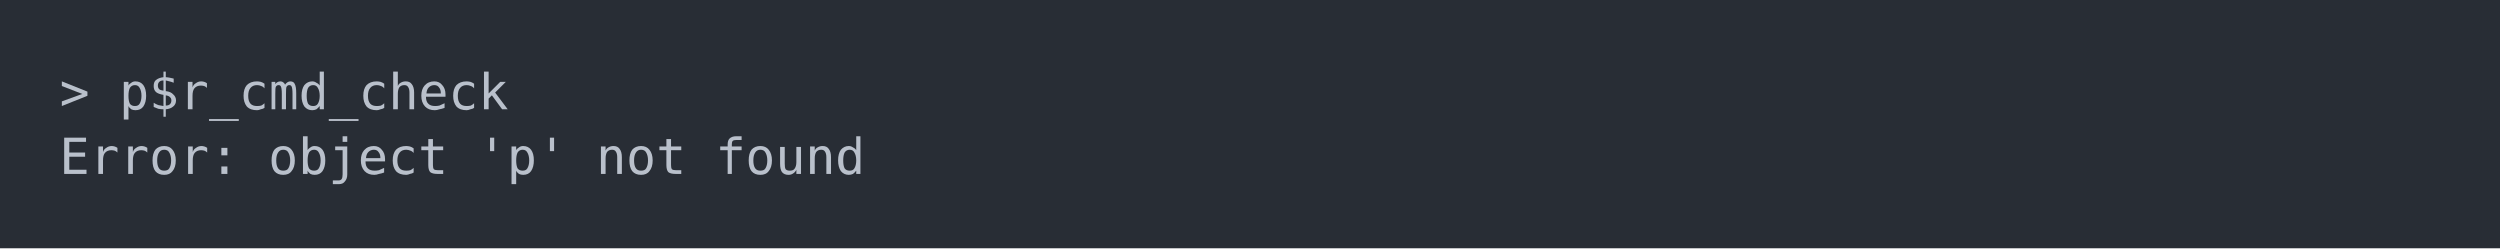
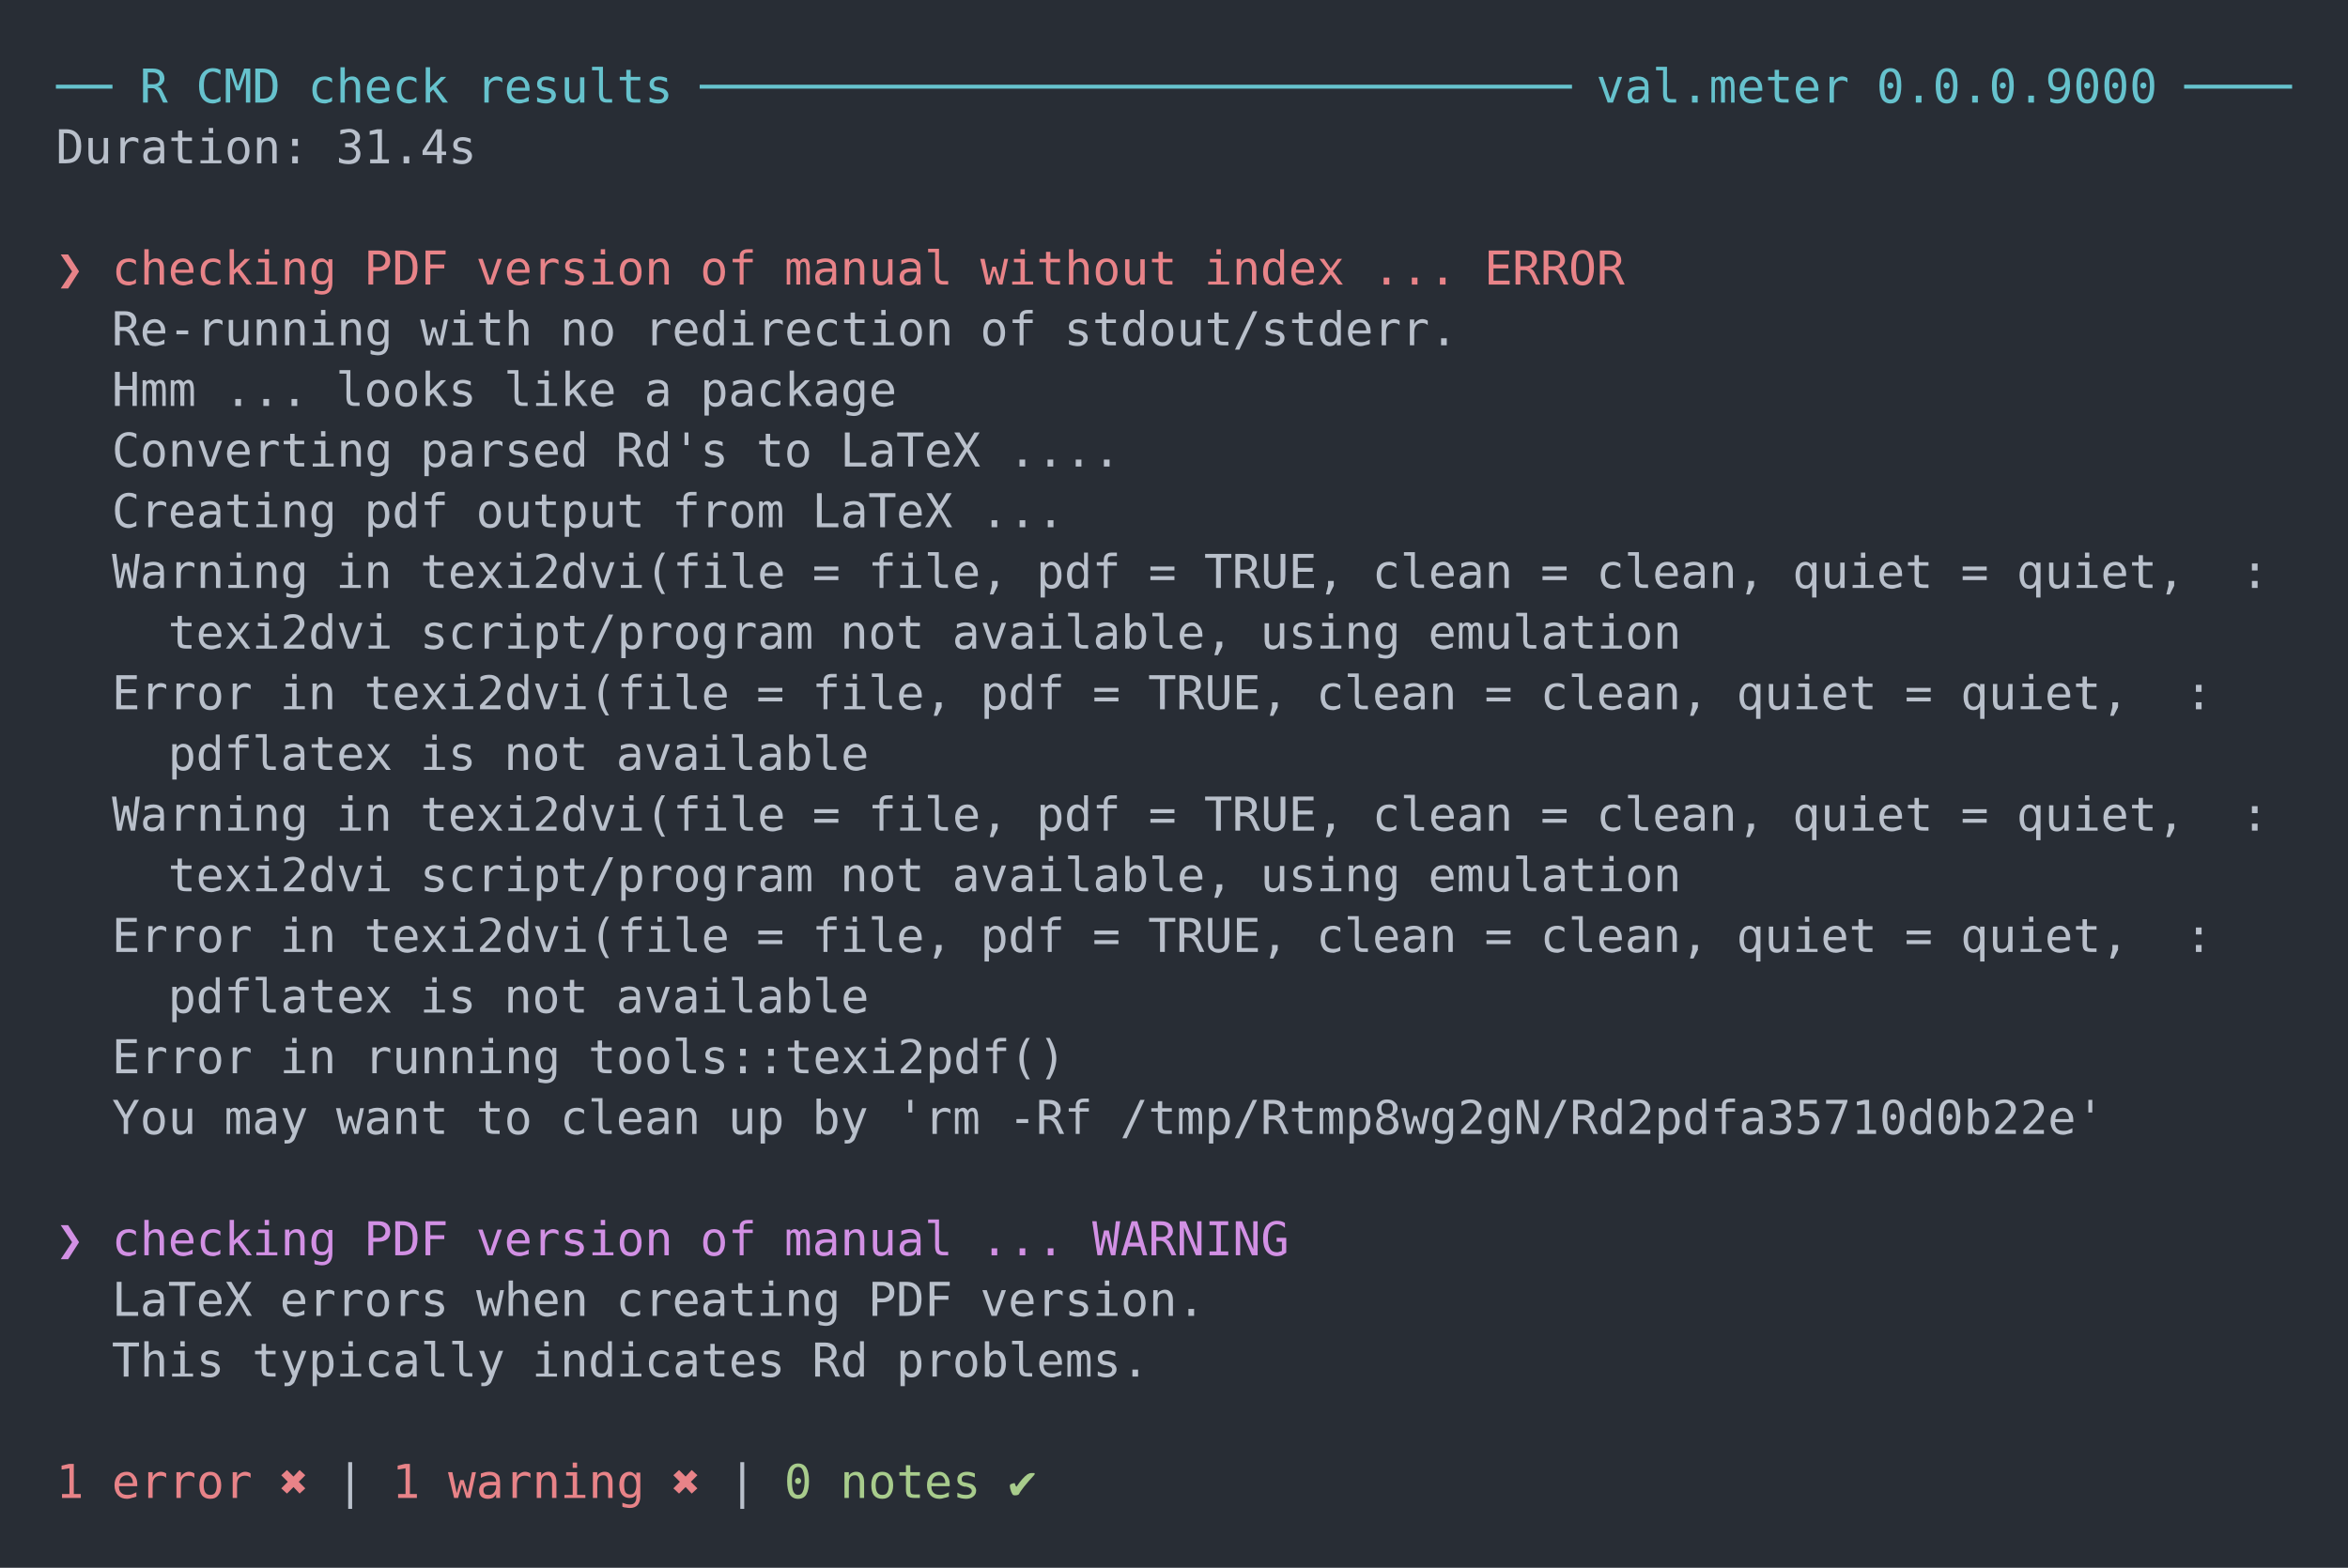
- <svg xmlns="http://www.w3.org/2000/svg" xmlns:xlink="http://www.w3.org/1999/xlink" width="840" height="83.42">
-   <rect width="840" height="83.42" rx="0" ry="0" class="a" />
-   <svg height="43.42" viewBox="0 0 80 4.342" width="800" x="20" y="20">
-     <style>.a{fill:rgb(40,45,53)}.b{font-family:'Fira Code',Monaco,Consolas,Menlo,'Bitstream Vera Sans Mono','Powerline Symbols',monospace}.c{fill:transparent}.d{fill:rgb(185,192,203);white-space:pre}</style>
+ <svg xmlns="http://www.w3.org/2000/svg" xmlns:xlink="http://www.w3.org/1999/xlink" width="840" height="561.04">
+   <rect width="840" height="561.04" rx="0" ry="0" class="a" />
+   <svg height="521.04" viewBox="0 0 80 52.104" width="800" x="20" y="20">
+     <style>.a{fill:rgb(40,45,53)}.b{font-family:'Fira Code',Monaco,Consolas,Menlo,'Bitstream Vera Sans Mono','Powerline Symbols',monospace}.c{fill:rgb(185,192,203);white-space:pre}.d{fill:transparent}.e{fill:rgb(102,194,205);white-space:pre}.f{fill:rgb(232,131,136);white-space:pre}.g{fill:rgb(210,144,228);white-space:pre}.h{fill:rgb(168,204,140);white-space:pre}</style>
    <g font-family="'Fira Code',Monaco,Consolas,Menlo,'Bitstream Vera Sans Mono','Powerline Symbols',monospace" font-size="1.67" class="b">
      <defs>
+         <symbol id="1">
+           <text font-size="1.67" x="2.004" y="1.67" class="c">Warning</text>
+           <text font-size="1.67" x="10.02" y="1.67" class="c">in</text>
+           <text font-size="1.67" x="13.026" y="1.67" class="c">texi2dvi(file</text>
+           <text font-size="1.67" x="27.054" y="1.67" class="c">=</text>
+           <text font-size="1.67" x="29.058" y="1.67" class="c">file,</text>
+           <text font-size="1.67" x="35.07" y="1.67" class="c">pdf</text>
+           <text font-size="1.67" x="39.078" y="1.67" class="c">=</text>
+           <text font-size="1.67" x="41.082" y="1.67" class="c">TRUE,</text>
+           <text font-size="1.67" x="47.094" y="1.67" class="c">clean</text>
+           <text font-size="1.67" x="53.106" y="1.67" class="c">=</text>
+           <text font-size="1.67" x="55.11" y="1.67" class="c">clean,</text>
+           <text font-size="1.67" x="62.124" y="1.67" class="c">quiet</text>
+           <text font-size="1.67" x="68.136" y="1.67" class="c">=</text>
+           <text font-size="1.67" x="70.14" y="1.67" class="c">quiet,</text>
+           <text font-size="1.67" x="78.156" y="1.67" class="c">:</text>
+         </symbol>
+         <symbol id="2">
+           <text font-size="1.67" x="4.008" y="1.67" class="c">texi2dvi</text>
+           <text font-size="1.67" x="13.026" y="1.67" class="c">script/program</text>
+           <text font-size="1.67" x="28.056" y="1.67" class="c">not</text>
+           <text font-size="1.67" x="32.064" y="1.67" class="c">available,</text>
+           <text font-size="1.67" x="43.086" y="1.67" class="c">using</text>
+           <text font-size="1.67" x="49.098" y="1.67" class="c">emulation</text>
+         </symbol>
+         <symbol id="3">
+           <text font-size="1.67" x="2.004" y="1.67" class="c">Error</text>
+           <text font-size="1.67" x="8.016" y="1.67" class="c">in</text>
+           <text font-size="1.67" x="11.022" y="1.67" class="c">texi2dvi(file</text>
+           <text font-size="1.67" x="25.05" y="1.67" class="c">=</text>
+           <text font-size="1.67" x="27.054" y="1.67" class="c">file,</text>
+           <text font-size="1.67" x="33.066" y="1.67" class="c">pdf</text>
+           <text font-size="1.67" x="37.074" y="1.67" class="c">=</text>
+           <text font-size="1.67" x="39.078" y="1.67" class="c">TRUE,</text>
+           <text font-size="1.67" x="45.09" y="1.67" class="c">clean</text>
+           <text font-size="1.67" x="51.102" y="1.67" class="c">=</text>
+           <text font-size="1.67" x="53.106" y="1.67" class="c">clean,</text>
+           <text font-size="1.67" x="60.12" y="1.67" class="c">quiet</text>
+           <text font-size="1.67" x="66.132" y="1.67" class="c">=</text>
+           <text font-size="1.67" x="68.136" y="1.67" class="c">quiet,</text>
+           <text font-size="1.67" x="76.152" y="1.67" class="c">:</text>
+         </symbol>
+         <symbol id="4">
+           <text font-size="1.67" x="4.008" y="1.67" class="c">pdflatex</text>
+           <text font-size="1.67" x="13.026" y="1.67" class="c">is</text>
+           <text font-size="1.67" x="16.032" y="1.67" class="c">not</text>
+           <text font-size="1.67" x="20.04" y="1.67" class="c">available</text>
+         </symbol>
        <symbol id="a">
-           <rect height="2" width="80" x="0" y="0" class="c" />
+           <rect height="24" width="80" x="0" y="0" class="d" />
        </symbol>
      </defs>
-       <rect height="4.342" width="80" class="a" />
+       <rect height="52.104" width="80" class="a" />
      <svg x="0" y="0" width="80">
        <svg x="0">
          <use xlink:href="#a" />
-           <text font-size="1.67" x="0" y="1.67" class="d">&gt;</text>
-           <text font-size="1.67" x="2.004" y="1.67" class="d">p$r_cmd_check</text>
-           <text font-size="1.67" x="0" y="3.841" class="d">Error:</text>
-           <text font-size="1.67" x="7.014" y="3.841" class="d">object</text>
-           <text font-size="1.67" x="14.028" y="3.841" class="d">'p'</text>
-           <text font-size="1.67" x="18.036" y="3.841" class="d">not</text>
-           <text font-size="1.67" x="22.044" y="3.841" class="d">found</text>
+           <text font-size="1.67" x="0" y="1.67" class="e">──</text>
+           <text font-size="1.67" x="3.006" y="1.67" class="e">R</text>
+           <text font-size="1.67" x="5.01" y="1.67" class="e">CMD</text>
+           <text font-size="1.67" x="9.018" y="1.67" class="e">check</text>
+           <text font-size="1.67" x="15.03" y="1.67" class="e">results</text>
+           <text font-size="1.67" x="23.046" y="1.67" class="e">───────────────────────────────</text>
+           <text font-size="1.67" x="55.11" y="1.67" class="e">val.meter</text>
+           <text font-size="1.67" x="65.13" y="1.67" class="e">0.0.0.9000</text>
+           <text font-size="1.67" x="76.152" y="1.67" class="e">────</text>
+           <text font-size="1.67" x="0" y="3.841" class="c">Duration:</text>
+           <text font-size="1.67" x="10.02" y="3.841" class="c">31.4s</text>
+           <text font-size="1.67" x="0" y="8.183" class="f">❯</text>
+           <text font-size="1.67" x="2.004" y="8.183" class="f">checking</text>
+           <text font-size="1.67" x="11.022" y="8.183" class="f">PDF</text>
+           <text font-size="1.67" x="15.03" y="8.183" class="f">version</text>
+           <text font-size="1.67" x="23.046" y="8.183" class="f">of</text>
+           <text font-size="1.67" x="26.052" y="8.183" class="f">manual</text>
+           <text font-size="1.67" x="33.066" y="8.183" class="f">without</text>
+           <text font-size="1.67" x="41.082" y="8.183" class="f">index</text>
+           <text font-size="1.67" x="47.094" y="8.183" class="f">...</text>
+           <text font-size="1.67" x="51.102" y="8.183" class="f">ERROR</text>
+           <text font-size="1.67" x="2.004" y="10.354" class="c">Re-running</text>
+           <text font-size="1.67" x="13.026" y="10.354" class="c">with</text>
+           <text font-size="1.67" x="18.036" y="10.354" class="c">no</text>
+           <text font-size="1.67" x="21.042" y="10.354" class="c">redirection</text>
+           <text font-size="1.67" x="33.066" y="10.354" class="c">of</text>
+           <text font-size="1.67" x="36.072" y="10.354" class="c">stdout/stderr.</text>
+           <text font-size="1.67" x="2.004" y="12.525" class="c">Hmm</text>
+           <text font-size="1.67" x="6.012" y="12.525" class="c">...</text>
+           <text font-size="1.67" x="10.02" y="12.525" class="c">looks</text>
+           <text font-size="1.67" x="16.032" y="12.525" class="c">like</text>
+           <text font-size="1.67" x="21.042" y="12.525" class="c">a</text>
+           <text font-size="1.67" x="23.046" y="12.525" class="c">package</text>
+           <text font-size="1.67" x="2.004" y="14.696" class="c">Converting</text>
+           <text font-size="1.67" x="13.026" y="14.696" class="c">parsed</text>
+           <text font-size="1.67" x="20.04" y="14.696" class="c">Rd's</text>
+           <text font-size="1.67" x="25.05" y="14.696" class="c">to</text>
+           <text font-size="1.67" x="28.056" y="14.696" class="c">LaTeX</text>
+           <text font-size="1.67" x="34.068" y="14.696" class="c">....</text>
+           <text font-size="1.67" x="2.004" y="16.867" class="c">Creating</text>
+           <text font-size="1.67" x="11.022" y="16.867" class="c">pdf</text>
+           <text font-size="1.67" x="15.03" y="16.867" class="c">output</text>
+           <text font-size="1.67" x="22.044" y="16.867" class="c">from</text>
+           <text font-size="1.67" x="27.054" y="16.867" class="c">LaTeX</text>
+           <text font-size="1.67" x="33.066" y="16.867" class="c">...</text>
+           <use xlink:href="#1" y="17.368" />
+           <use xlink:href="#2" y="19.539" />
+           <use xlink:href="#3" y="21.71" />
+           <use xlink:href="#4" y="23.881" />
+           <use xlink:href="#1" y="26.052" />
+           <use xlink:href="#2" y="28.223" />
+           <use xlink:href="#3" y="30.394" />
+           <use xlink:href="#4" y="32.565" />
+           <text font-size="1.67" x="2.004" y="36.406" class="c">Error</text>
+           <text font-size="1.67" x="8.016" y="36.406" class="c">in</text>
+           <text font-size="1.67" x="11.022" y="36.406" class="c">running</text>
+           <text font-size="1.67" x="19.038" y="36.406" class="c">tools::texi2pdf()</text>
+           <text font-size="1.67" x="2.004" y="38.577" class="c">You</text>
+           <text font-size="1.67" x="6.012" y="38.577" class="c">may</text>
+           <text font-size="1.67" x="10.02" y="38.577" class="c">want</text>
+           <text font-size="1.67" x="15.03" y="38.577" class="c">to</text>
+           <text font-size="1.67" x="18.036" y="38.577" class="c">clean</text>
+           <text font-size="1.67" x="24.048" y="38.577" class="c">up</text>
+           <text font-size="1.67" x="27.054" y="38.577" class="c">by</text>
+           <text font-size="1.67" x="30.06" y="38.577" class="c">'rm</text>
+           <text font-size="1.67" x="34.068" y="38.577" class="c">-Rf</text>
+           <text font-size="1.67" x="38.076" y="38.577" class="c">/tmp/Rtmp8wg2gN/Rd2pdfa35710d0b22e'</text>
+           <text font-size="1.67" x="0" y="42.919" class="g">❯</text>
+           <text font-size="1.67" x="2.004" y="42.919" class="g">checking</text>
+           <text font-size="1.67" x="11.022" y="42.919" class="g">PDF</text>
+           <text font-size="1.67" x="15.03" y="42.919" class="g">version</text>
+           <text font-size="1.67" x="23.046" y="42.919" class="g">of</text>
+           <text font-size="1.67" x="26.052" y="42.919" class="g">manual</text>
+           <text font-size="1.67" x="33.066" y="42.919" class="g">...</text>
+           <text font-size="1.67" x="37.074" y="42.919" class="g">WARNING</text>
+           <text font-size="1.67" x="2.004" y="45.09" class="c">LaTeX</text>
+           <text font-size="1.67" x="8.016" y="45.09" class="c">errors</text>
+           <text font-size="1.67" x="15.03" y="45.09" class="c">when</text>
+           <text font-size="1.67" x="20.04" y="45.09" class="c">creating</text>
+           <text font-size="1.67" x="29.058" y="45.09" class="c">PDF</text>
+           <text font-size="1.67" x="33.066" y="45.09" class="c">version.</text>
+           <text font-size="1.67" x="2.004" y="47.261" class="c">This</text>
+           <text font-size="1.67" x="7.014" y="47.261" class="c">typically</text>
+           <text font-size="1.67" x="17.034" y="47.261" class="c">indicates</text>
+           <text font-size="1.67" x="27.054" y="47.261" class="c">Rd</text>
+           <text font-size="1.67" x="30.06" y="47.261" class="c">problems.</text>
+           <text font-size="1.67" x="0" y="51.603" class="f">1</text>
+           <text font-size="1.67" x="2.004" y="51.603" class="f">error</text>
+           <text font-size="1.67" x="8.016" y="51.603" class="f">✖</text>
+           <text font-size="1.67" x="10.02" y="51.603" class="c">|</text>
+           <text font-size="1.67" x="12.024" y="51.603" class="f">1</text>
+           <text font-size="1.67" x="14.028" y="51.603" class="f">warning</text>
+           <text font-size="1.67" x="22.044" y="51.603" class="f">✖</text>
+           <text font-size="1.67" x="24.048" y="51.603" class="c">|</text>
+           <text font-size="1.67" x="26.052" y="51.603" class="h">0</text>
+           <text font-size="1.67" x="28.056" y="51.603" class="h">notes</text>
+           <text font-size="1.67" x="34.068" y="51.603" class="h">✔</text>
        </svg>
      </svg>
    </g>
  </svg>
</svg>
